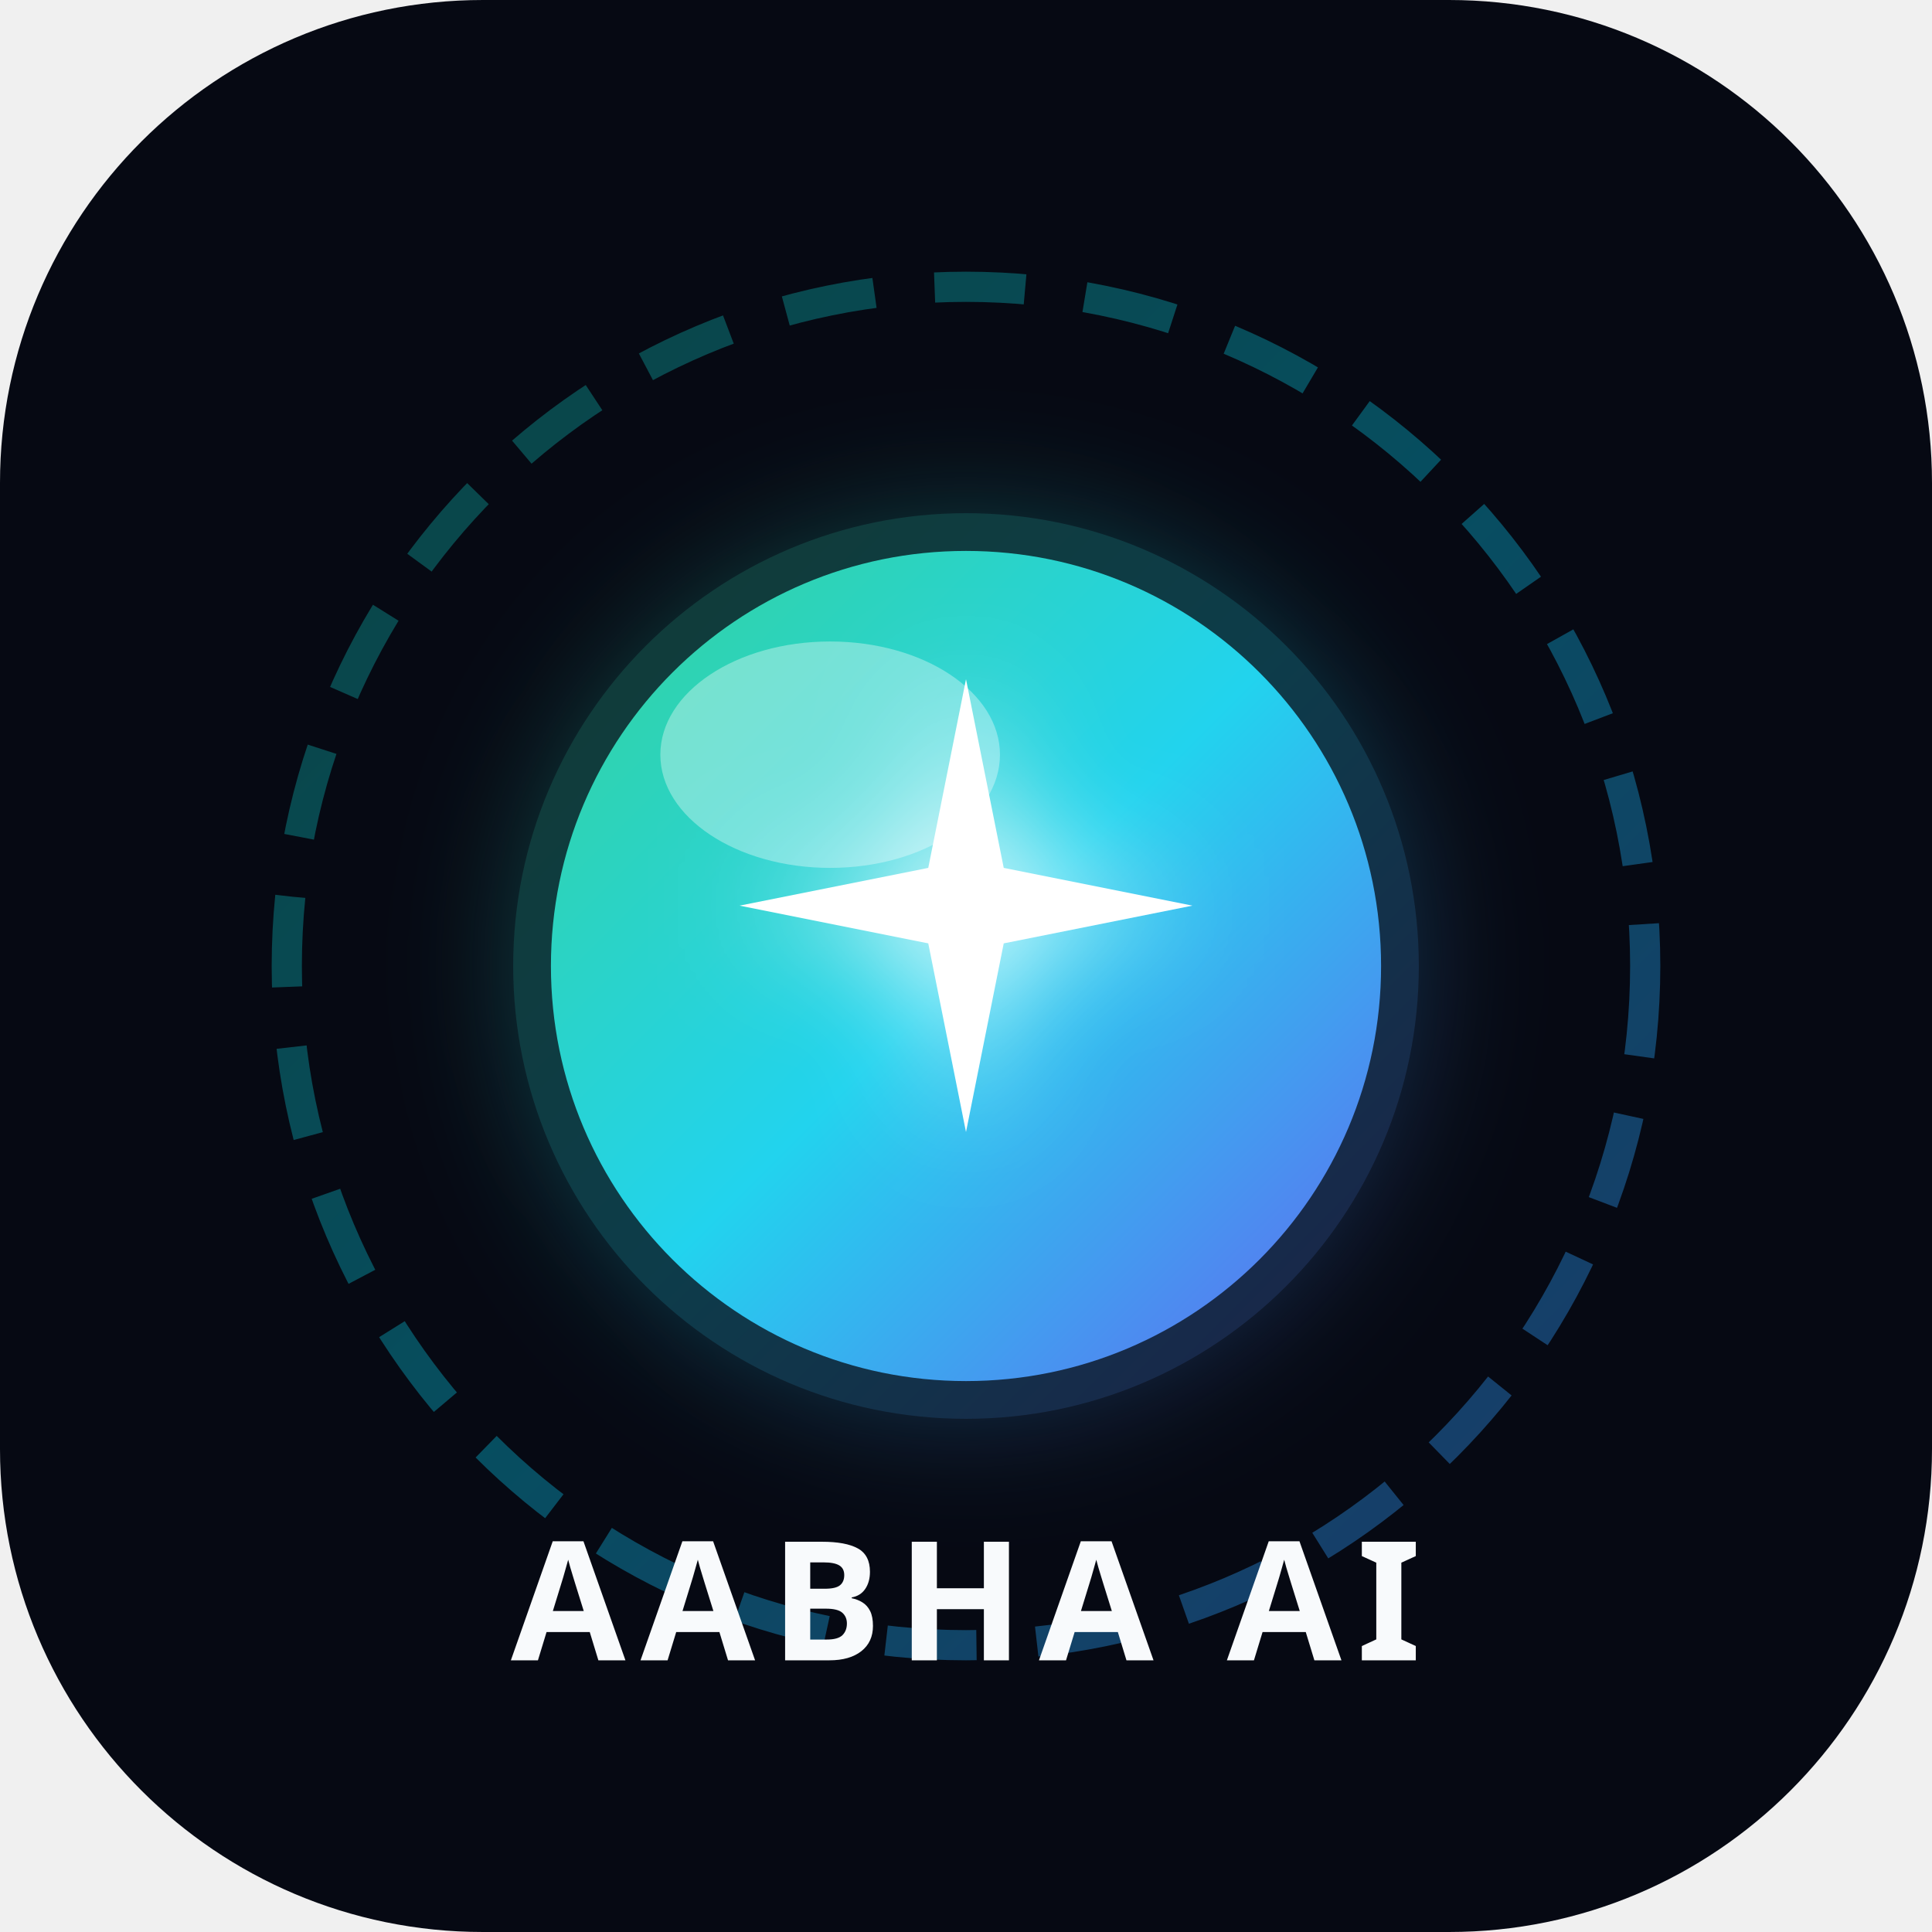
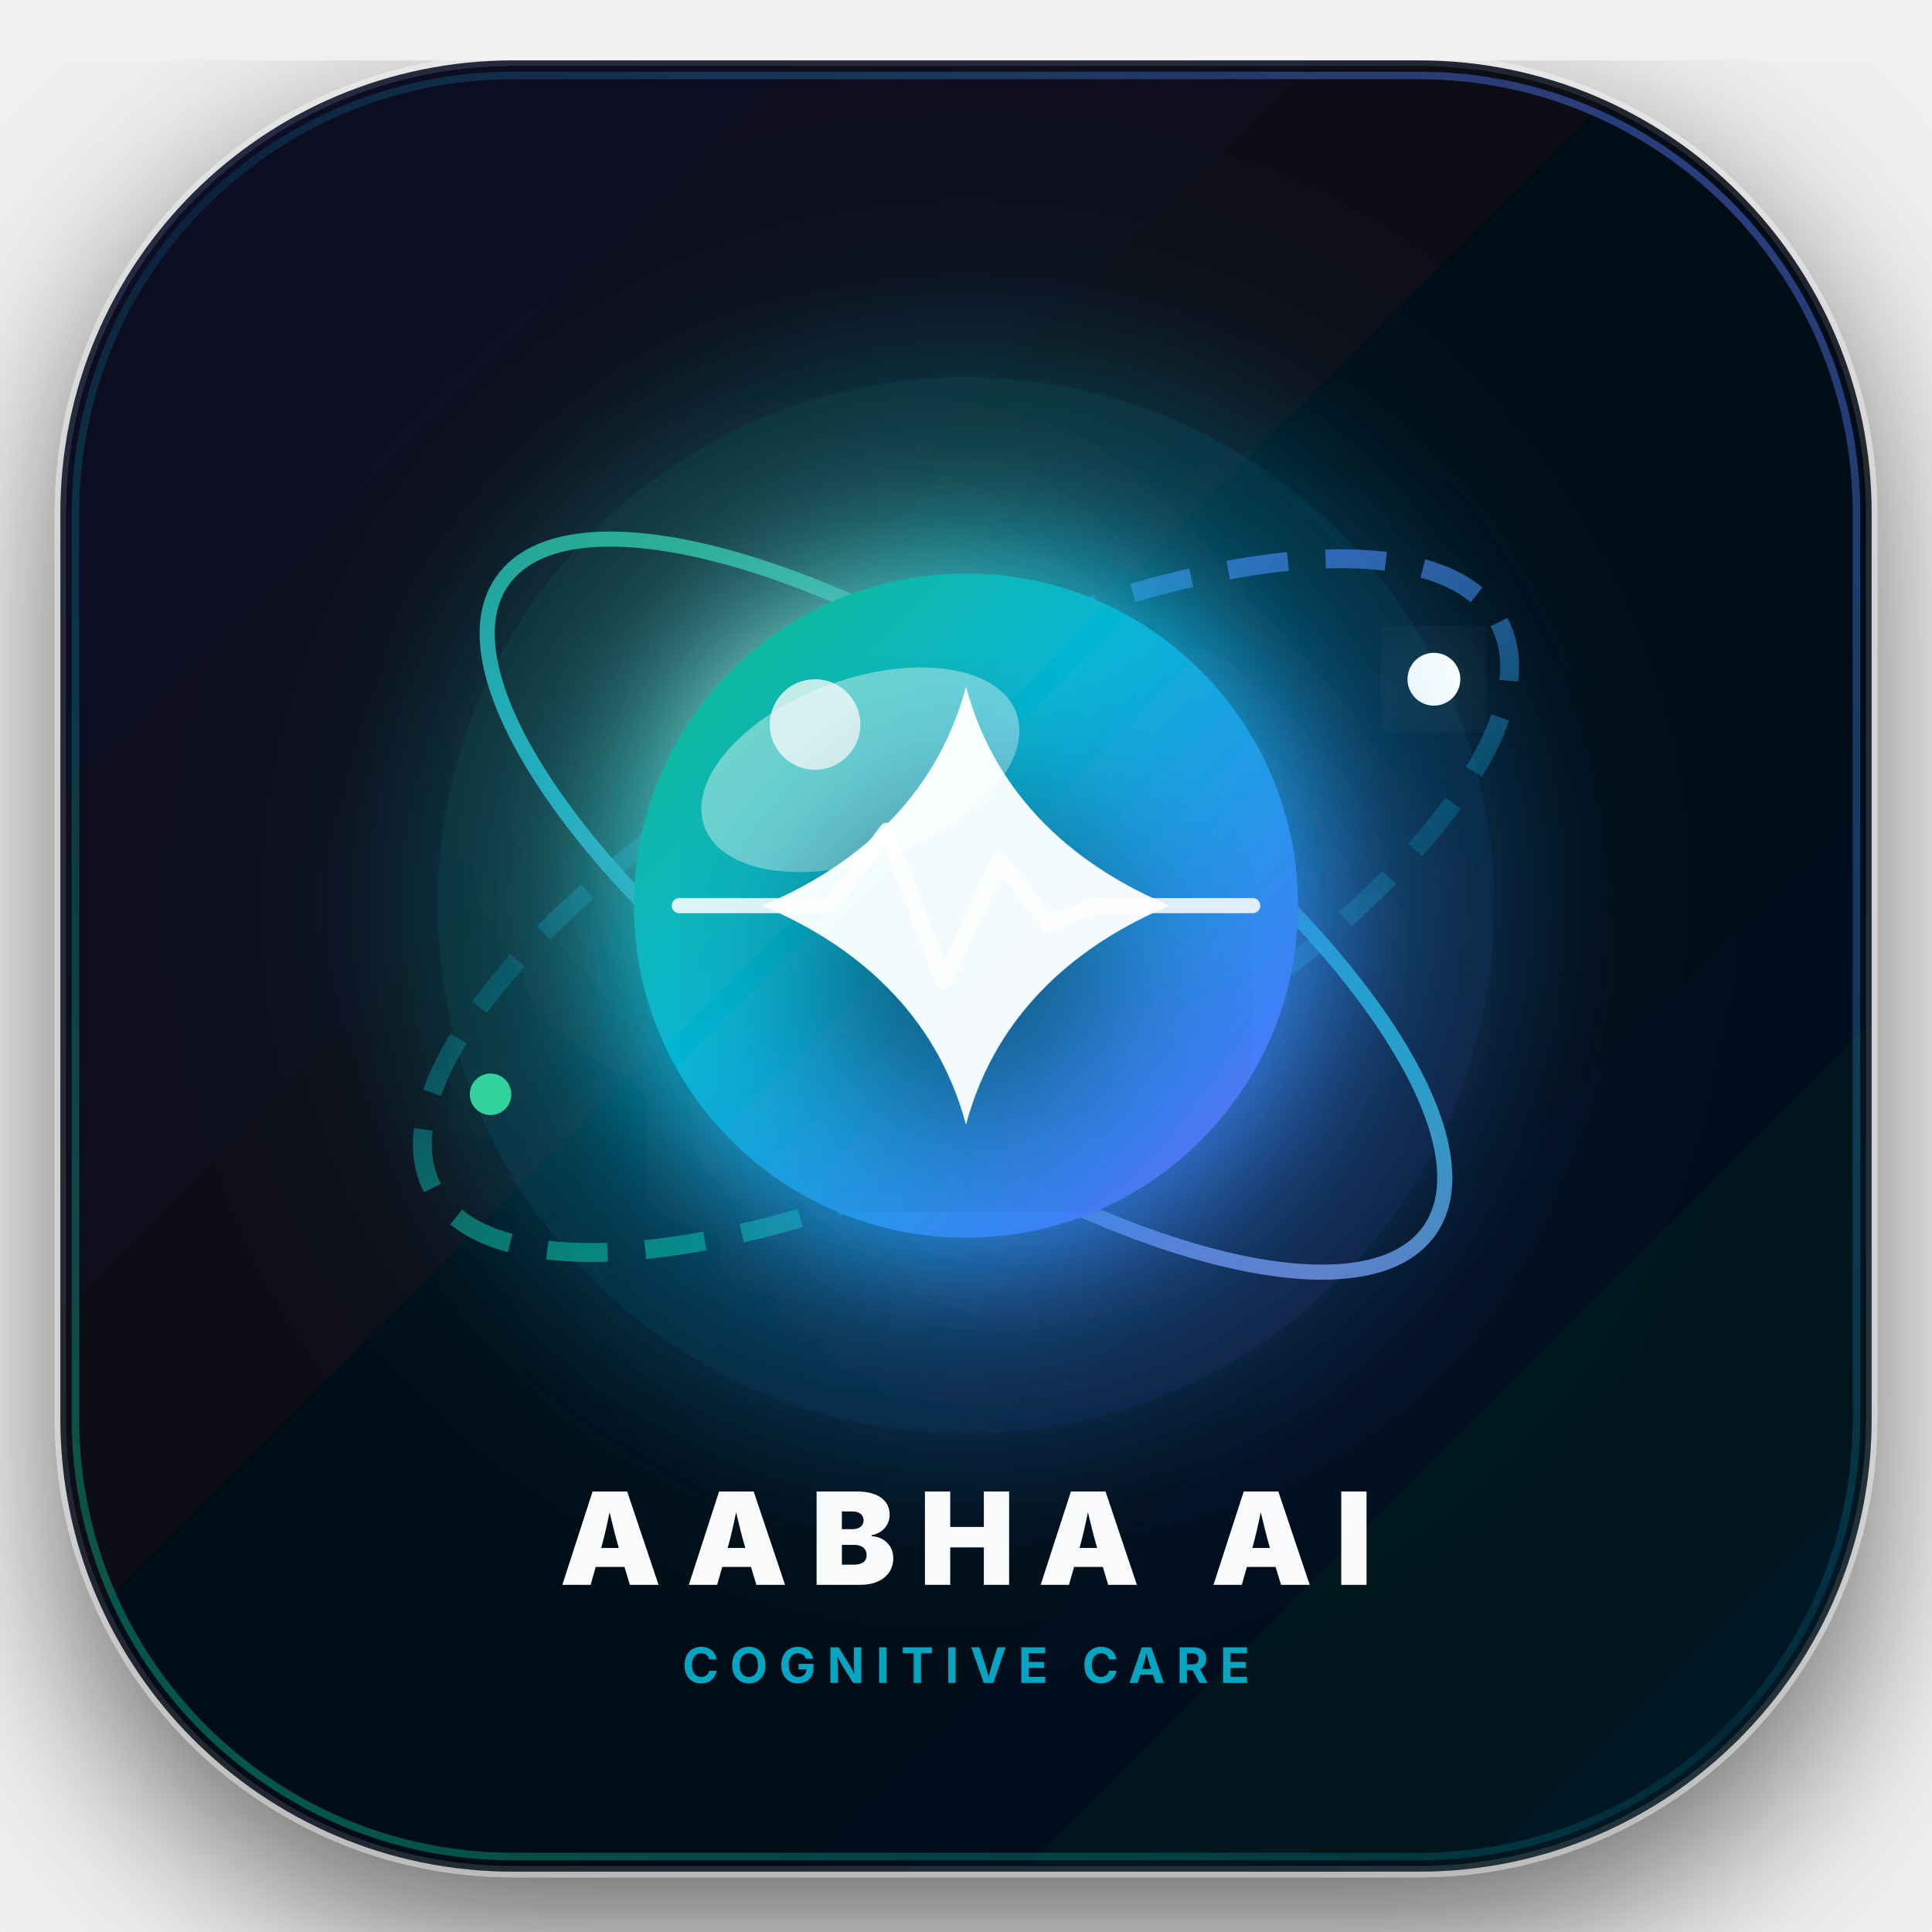
<svg xmlns="http://www.w3.org/2000/svg" viewBox="0 0 512 512" width="512" height="512">
  <defs>
-     <linearGradient id="bgGrad" x1="0%" y1="0%" x2="100%" y2="100%">
-       <stop offset="0%" stop-color="#0F9D8A" />
-       <stop offset="50%" stop-color="#06B6D4" />
-       <stop offset="100%" stop-color="#3B82F6" />
+     <linearGradient id="bgGradient" x1="0%" y1="0%" x2="100%" y2="100%">
+       <stop offset="0%" stop-color="#0A1128" />
+       <stop offset="50%" stop-color="#060913" />
+       <stop offset="100%" stop-color="#051923" />
    </linearGradient>
-     <linearGradient id="coreGrad" x1="0%" y1="0%" x2="100%" y2="100%">
+     <linearGradient id="coreEmeraldCyan" x1="0%" y1="0%" x2="100%" y2="100%">
+       <stop offset="0%" stop-color="#10B981" />
+       <stop offset="40%" stop-color="#06B6D4" />
+       <stop offset="80%" stop-color="#3B82F6" />
+       <stop offset="100%" stop-color="#8B5CF6" />
+     </linearGradient>
+     <linearGradient id="goldTeal" x1="0%" y1="0%" x2="100%" y2="100%">
      <stop offset="0%" stop-color="#34D399" />
      <stop offset="50%" stop-color="#22D3EE" />
-       <stop offset="100%" stop-color="#6366F1" />
+       <stop offset="100%" stop-color="#A78BFA" />
    </linearGradient>
-     <filter id="glow" x="-20%" y="-20%" width="140%" height="140%">
-       <feGaussianBlur stdDeviation="16" result="blur" />
-       <feComposite in="SourceGraphic" in2="blur" operator="over" />
+     <linearGradient id="ringGrad" x1="0%" y1="100%" x2="100%" y2="0%">
+       <stop offset="0%" stop-color="#10B981" stop-opacity="0.8" />
+       <stop offset="50%" stop-color="#06B6D4" stop-opacity="0.2" />
+       <stop offset="100%" stop-color="#6366F1" stop-opacity="0.9" />
+     </linearGradient>
+     <filter id="ultraGlow" x="-50%" y="-50%" width="200%" height="200%">
+       <feGaussianBlur in="SourceGraphic" stdDeviation="18" result="blur1" />
+       <feGaussianBlur in="SourceGraphic" stdDeviation="36" result="blur2" />
+       <feMerge>
+         <feMergeNode in="blur2" />
+         <feMergeNode in="blur1" />
+         <feMergeNode in="SourceGraphic" />
+       </feMerge>
+     </filter>
+     <filter id="dropShadow" x="-20%" y="-20%" width="140%" height="140%">
+       <feDropShadow dx="0" dy="16" stdDeviation="24" flood-color="#000000" flood-opacity="0.6" />
    </filter>
  </defs>
-   <rect width="512" height="512" rx="128" fill="#060913" />
-   <circle cx="256" cy="256" r="180" fill="none" stroke="url(#bgGrad)" stroke-width="8" opacity="0.4" stroke-dasharray="24 16" />
-   <circle cx="256" cy="256" r="120" fill="url(#coreGrad)" opacity="0.25" filter="url(#glow)" />
-   <circle cx="256" cy="256" r="110" fill="url(#coreGrad)" />
-   <ellipse cx="220" cy="200" rx="45" ry="30" fill="#FFFFFF" opacity="0.35" />
-   <path d="M256 180 L266 230 L316 240 L266 250 L256 300 L246 250 L196 240 L246 230 Z" fill="#FFFFFF" filter="url(#glow)" />
-   <text x="256" y="440" text-anchor="middle" fill="#F8FAFC" font-family="sans-serif" font-weight="900" font-size="44" letter-spacing="4">AABHA AI</text>
+   <rect x="16" y="16" width="480" height="480" rx="120" fill="url(#bgGradient)" stroke="rgba(255, 255, 255, 0.12)" stroke-width="3" filter="url(#dropShadow)" />
+   <rect x="20" y="20" width="472" height="472" rx="116" fill="none" stroke="url(#ringGrad)" stroke-width="2" opacity="0.6" />
+   <circle cx="256" cy="240" r="140" fill="url(#coreEmeraldCyan)" opacity="0.2" filter="url(#ultraGlow)" />
+   <ellipse cx="256" cy="240" rx="160" ry="60" fill="none" stroke="url(#ringGrad)" stroke-width="5" stroke-dasharray="16 10" transform="rotate(-28 256 240)" />
+   <ellipse cx="256" cy="240" rx="150" ry="55" fill="none" stroke="url(#goldTeal)" stroke-width="4" opacity="0.75" transform="rotate(35 256 240)" />
+   <circle cx="380" cy="180" r="7" fill="#FFFFFF" filter="url(#ultraGlow)" />
+   <circle cx="130" cy="290" r="5.5" fill="#34D399" filter="url(#ultraGlow)" />
+   <g filter="url(#ultraGlow)">
+     <circle cx="256" cy="240" r="88" fill="url(#coreEmeraldCyan)" />
+     <ellipse cx="228" cy="204" rx="44" ry="24" fill="#FFFFFF" opacity="0.4" transform="rotate(-20 228 204)" />
+     <circle cx="216" cy="192" r="12" fill="#FFFFFF" opacity="0.75" />
+   </g>
+   <path d="M 256 182             C 264 212, 286 230, 310 240             C 286 250, 264 268, 256 298             C 248 268, 226 250, 202 240             C 226 230, 248 212, 256 182 Z" fill="#FFFFFF" opacity="0.95" filter="url(#dropShadow)" />
+   <path d="M 180 240 L 220 240 L 235 220 L 250 260 L 265 228 L 278 245 L 290 240 L 332 240" fill="none" stroke="#FFFFFF" stroke-width="4" stroke-linecap="round" stroke-linejoin="round" opacity="0.85" />
+   <text x="256" y="420" text-anchor="middle" fill="#F8FAFC" font-family="'Plus Jakarta Sans', system-ui, -apple-system, sans-serif" font-weight="900" font-size="34" letter-spacing="6">
+     AABHA AI
+   </text>
+   <text x="256" y="446" text-anchor="middle" fill="#06B6D4" font-family="'Plus Jakarta Sans', system-ui, -apple-system, sans-serif" font-weight="700" font-size="13" letter-spacing="3" opacity="0.9">
+     COGNITIVE CARE
+   </text>
</svg>
